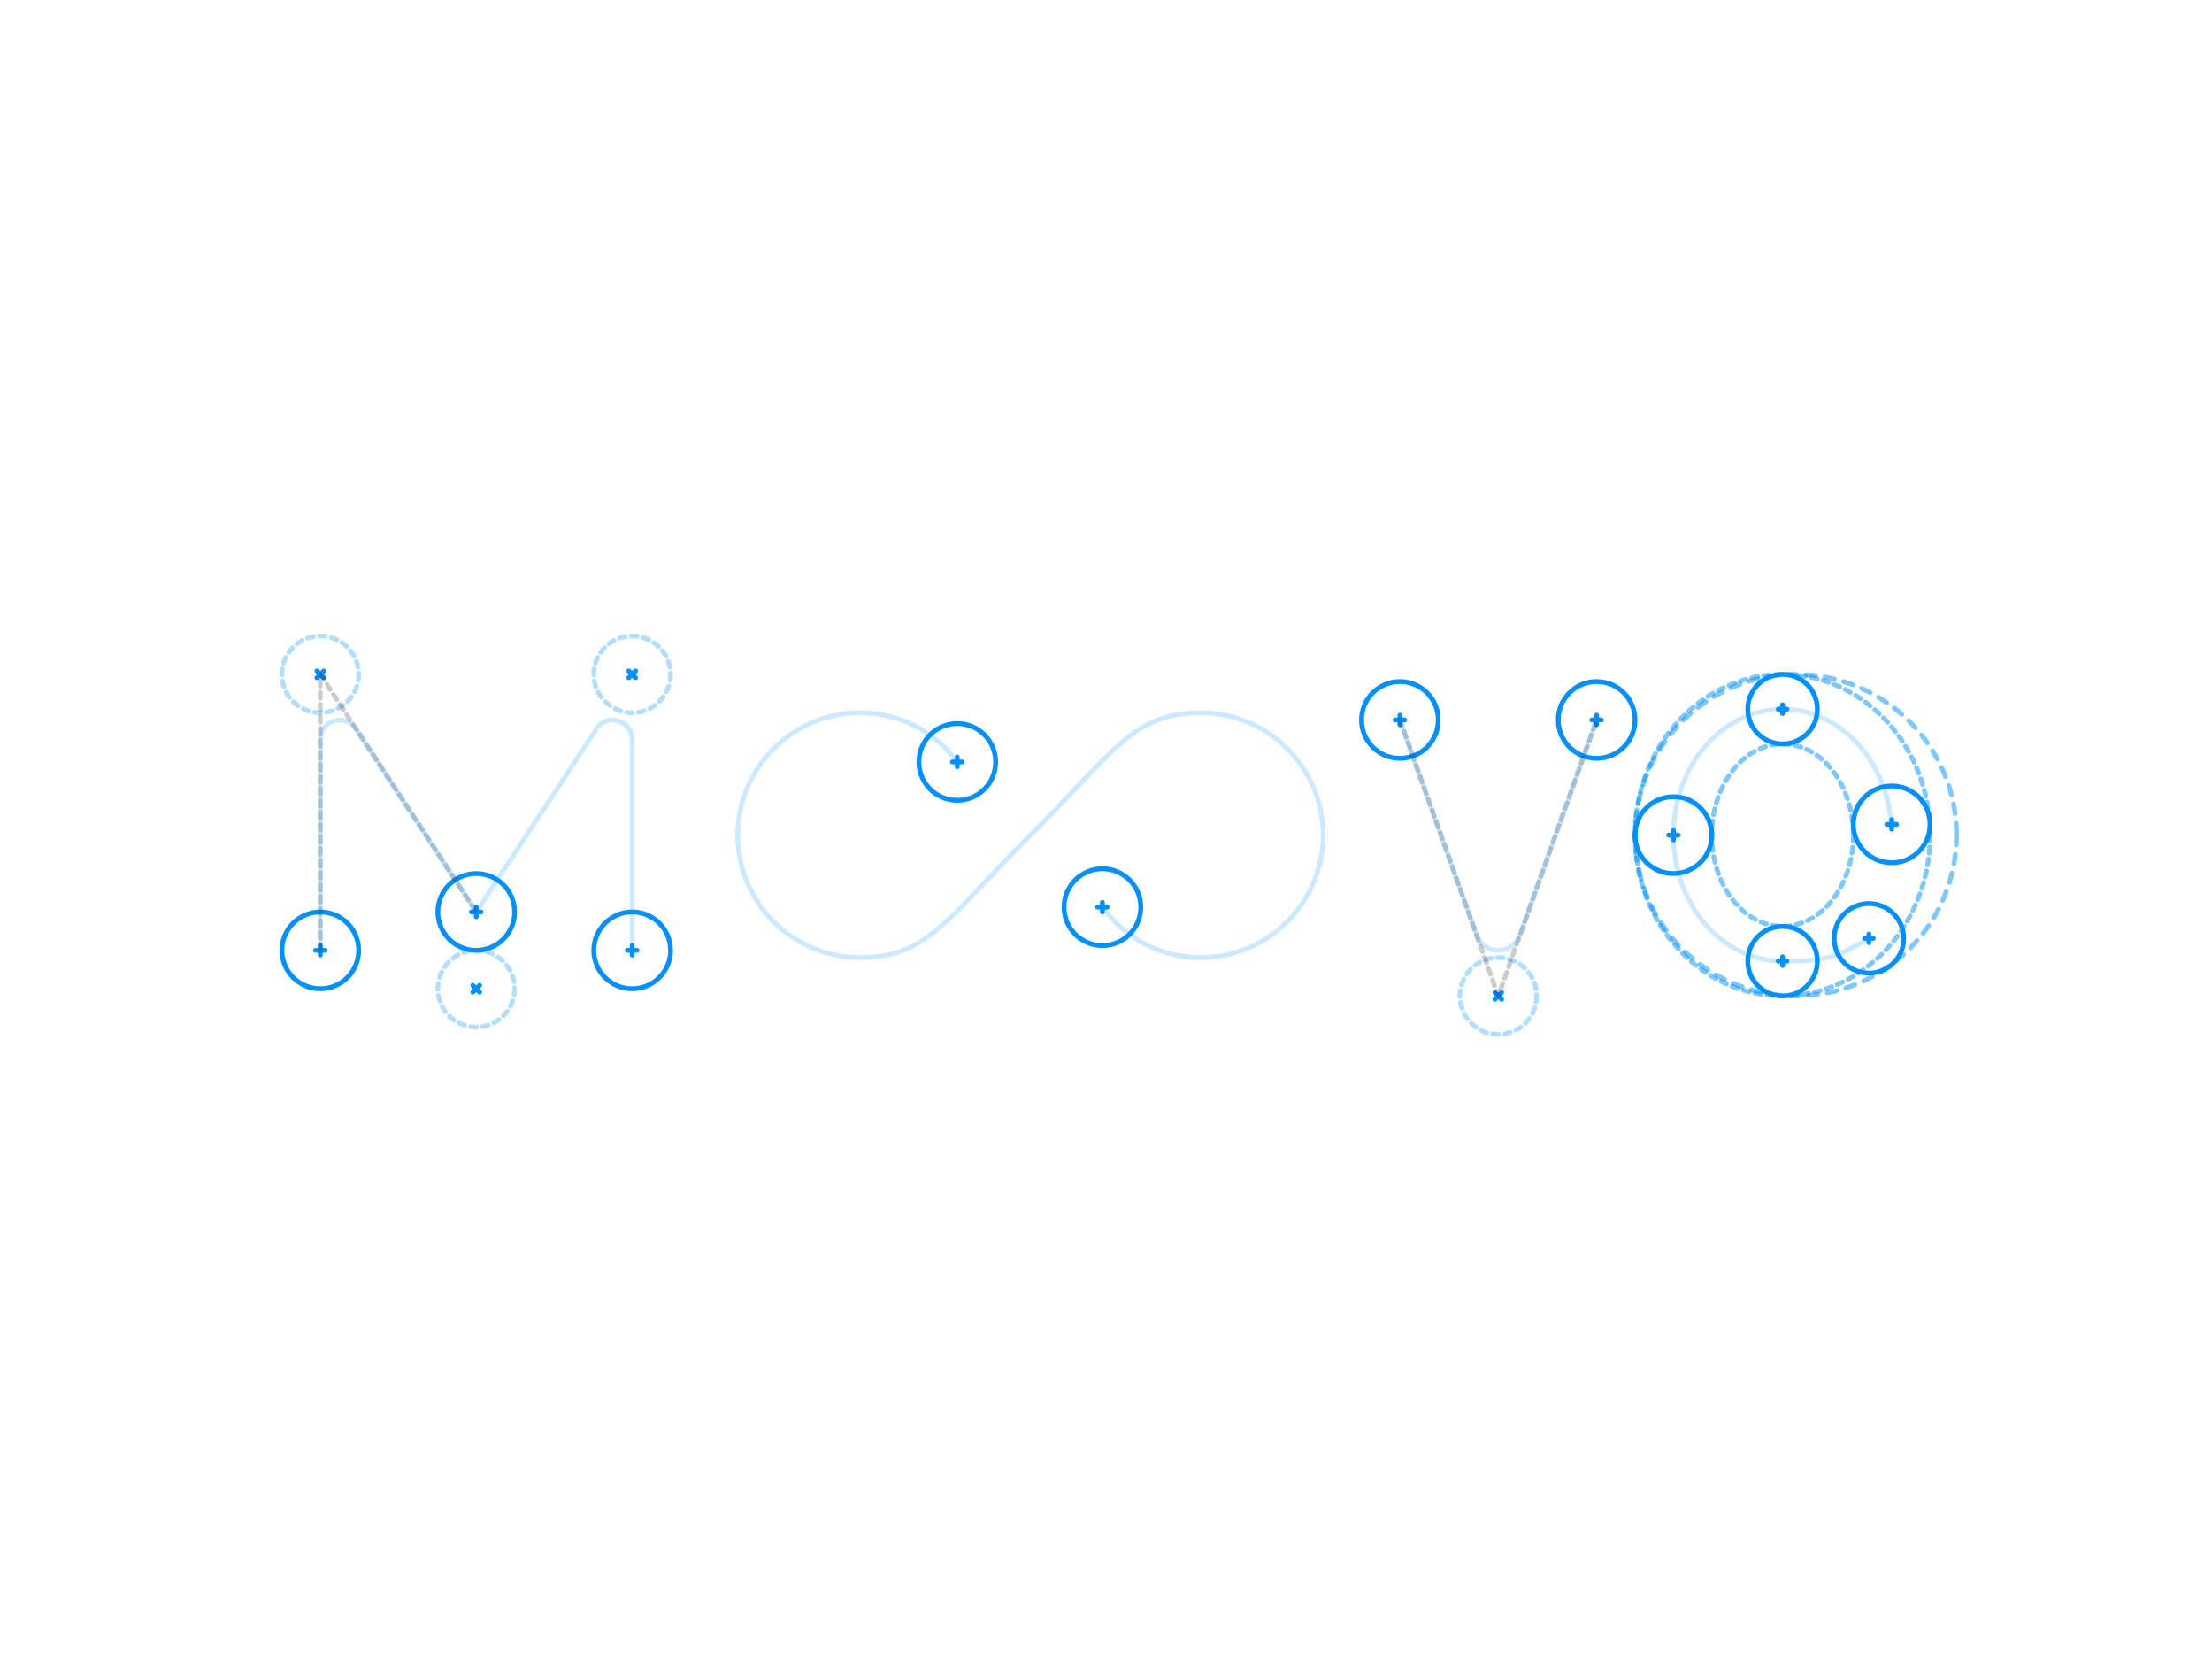
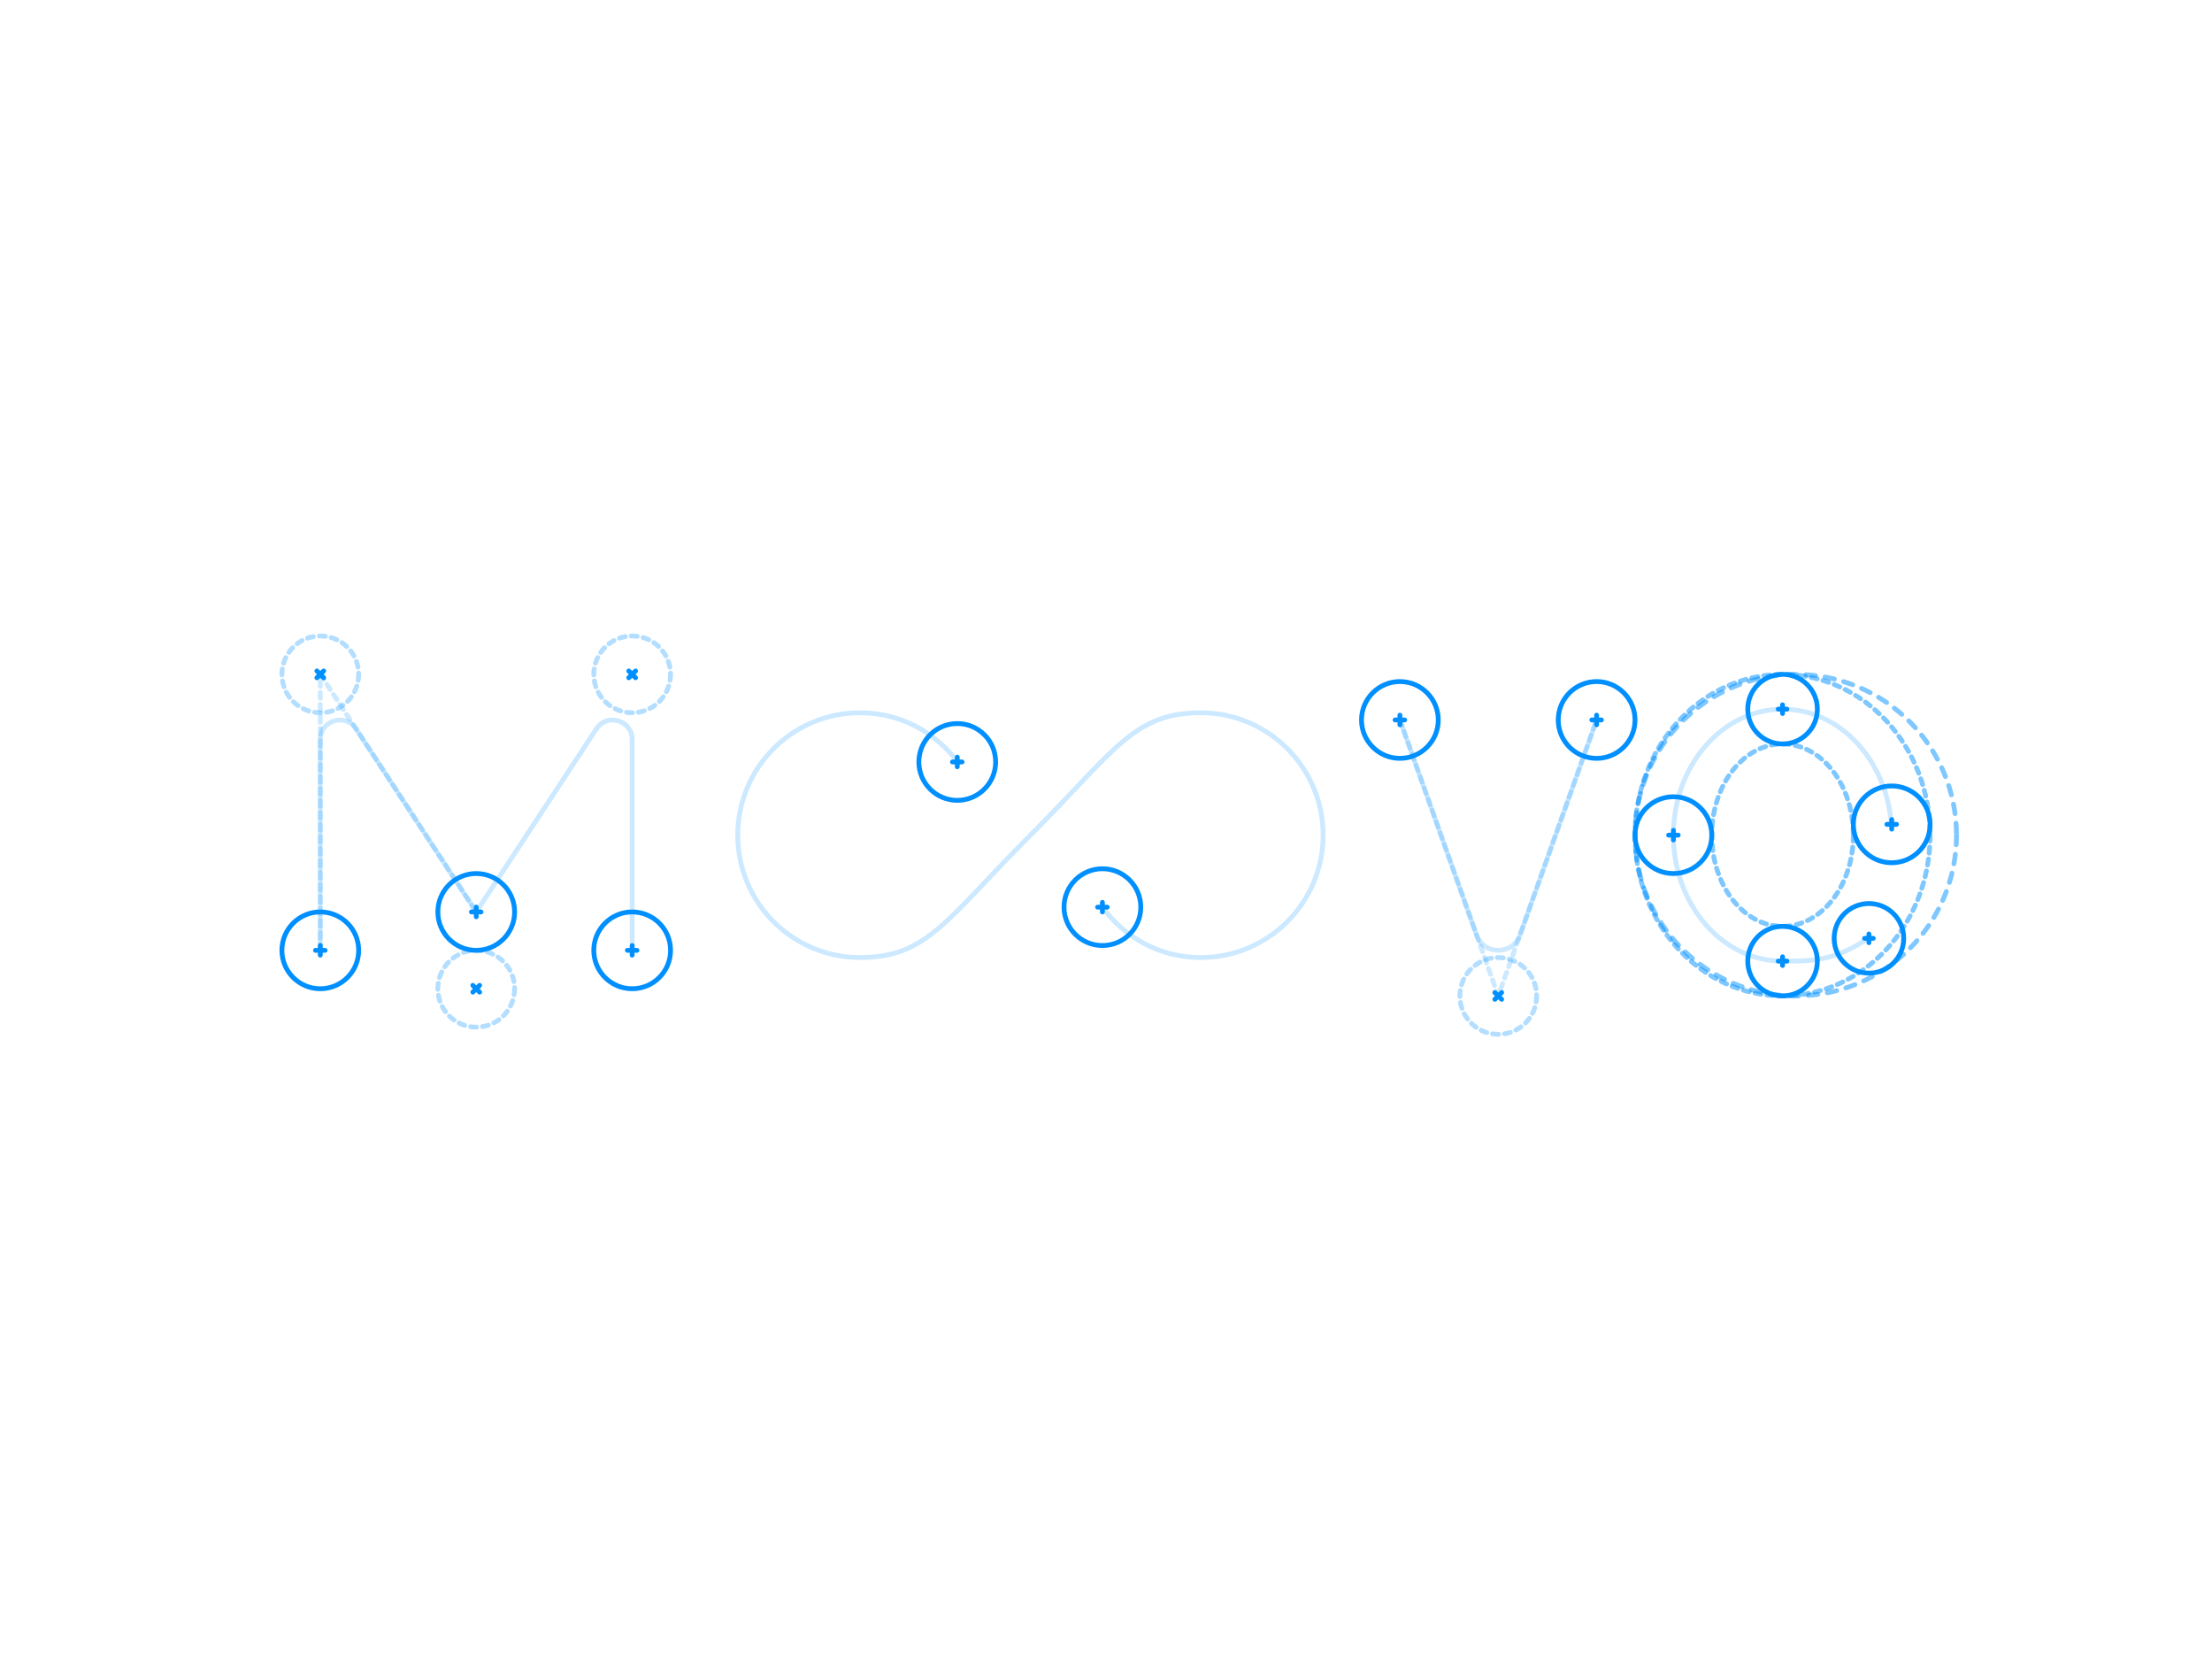
<svg xmlns="http://www.w3.org/2000/svg" width="1844" height="1392" fill="none" viewBox="0 0 1844 1392">
  <g class="moove-lines" fill="none">
    <path class="moove-line" stroke="#008FFF" stroke-linecap="round" stroke-linejoin="round" stroke-width="4" d="M1482.38 591h7.25m-3.63-3.625v7.25" />
    <circle class="moove-line" cx="1486" cy="591" r="29" stroke="#008FFF" stroke-linecap="round" stroke-linejoin="round" stroke-width="4" />
    <path class="moove-line" stroke="#008FFF" stroke-linecap="round" stroke-linejoin="round" stroke-width="4" d="M1482.38 801h7.25m-3.63-3.625v7.25" />
    <circle class="moove-line" cx="1486" cy="801" r="29" stroke="#008FFF" stroke-linecap="round" stroke-linejoin="round" stroke-width="4" />
    <path class="moove-line" stroke="#008FFF" stroke-linecap="round" stroke-linejoin="round" stroke-width="4" d="M1554.38 782h7.25m-3.63-3.625v7.25" />
    <circle class="moove-line" cx="1558" cy="782" r="29" stroke="#008FFF" stroke-linecap="round" stroke-linejoin="round" stroke-width="4" />
    <path class="moove-line" stroke="#008FFF" stroke-linecap="round" stroke-linejoin="round" stroke-width="4" d="m394.172 826.828 5.656-5.656m-5.656 0 5.656 5.656" />
    <circle class="moove-line" cx="397" cy="824" r="32" stroke="#008FFF" stroke-dasharray="5 5" stroke-linecap="round" stroke-linejoin="round" stroke-width="4" opacity=".3" />
    <path class="moove-line" stroke="#008FFF" stroke-linecap="round" stroke-linejoin="round" stroke-width="4" d="m1246.17 832.828 5.66-5.656m-5.66 0 5.66 5.656" />
    <circle class="moove-line" cx="1249" cy="830" r="32" stroke="#008FFF" stroke-dasharray="5 5" stroke-linecap="round" stroke-linejoin="round" stroke-width="4" opacity=".3" />
    <path class="moove-line" stroke="#008FFF" stroke-linecap="round" stroke-linejoin="round" stroke-width="4" d="m264.172 564.828 5.656-5.656m-5.656 0 5.656 5.656" />
    <circle class="moove-line" cx="267" cy="562" r="32" stroke="#008FFF" stroke-dasharray="5 5" stroke-linecap="round" stroke-linejoin="round" stroke-width="4" opacity=".3" />
    <path class="moove-line" stroke="#008FFF" stroke-linecap="round" stroke-linejoin="round" stroke-width="4" d="m524.172 564.828 5.656-5.656m-5.656 0 5.656 5.656" />
    <circle class="moove-line" cx="527" cy="562" r="32" stroke="#008FFF" stroke-dasharray="5 5" stroke-linecap="round" stroke-linejoin="round" stroke-width="4" opacity=".3" />
    <path class="moove-line" stroke="#008FFF" stroke-linecap="round" stroke-linejoin="round" stroke-width="4" d="M523 792h8m-4-4v8" />
    <circle class="moove-line" cx="527" cy="792" r="32" stroke="#008FFF" stroke-linecap="round" stroke-linejoin="round" stroke-width="4" />
    <path class="moove-line" stroke="#008FFF" stroke-linecap="round" stroke-linejoin="round" stroke-width="4" d="M794 635h8m-4-4v8" />
    <circle class="moove-line" cx="798" cy="635" r="32" stroke="#008FFF" stroke-linecap="round" stroke-linejoin="round" stroke-width="4" />
    <path class="moove-line" stroke="#008FFF" stroke-linecap="round" stroke-linejoin="round" stroke-width="4" d="M915 756h8m-4-4v8" />
    <circle class="moove-line" cx="919" cy="756" r="32" stroke="#008FFF" stroke-linecap="round" stroke-linejoin="round" stroke-width="4" />
    <path class="moove-line" stroke="#008FFF" stroke-linecap="round" stroke-linejoin="round" stroke-width="4" d="M1163 600h8m-4-4v8" />
    <circle class="moove-line" cx="1167" cy="600" r="32" stroke="#008FFF" stroke-linecap="round" stroke-linejoin="round" stroke-width="4" />
    <path class="moove-line" stroke="#008FFF" stroke-linecap="round" stroke-linejoin="round" stroke-width="4" d="M1327 600h8m-4-4v8" />
    <circle class="moove-line" cx="1331" cy="600" r="32" stroke="#008FFF" stroke-linecap="round" stroke-linejoin="round" stroke-width="4" />
    <path class="moove-line" stroke="#008FFF" stroke-linecap="round" stroke-linejoin="round" stroke-width="4" d="M1391 696h8m-4-4v8" />
    <circle class="moove-line" cx="1395" cy="696" r="32" stroke="#008FFF" stroke-linecap="round" stroke-linejoin="round" stroke-width="4" />
    <path class="moove-line" stroke="#008FFF" stroke-linecap="round" stroke-linejoin="round" stroke-width="4" d="M1573 687h8m-4-4v8" />
    <circle class="moove-line" cx="1577" cy="687" r="32" stroke="#008FFF" stroke-linecap="round" stroke-linejoin="round" stroke-width="4" />
    <path class="moove-line" stroke="#008FFF" stroke-linecap="round" stroke-linejoin="round" stroke-width="4" d="M393 760h8m-4-4v8" />
    <circle class="moove-line" cx="397" cy="760" r="32" stroke="#008FFF" stroke-linecap="round" stroke-linejoin="round" stroke-width="4" />
    <path class="moove-line" stroke="#008FFF" stroke-linecap="round" stroke-linejoin="round" stroke-width="4" d="M263 792h8m-4-4v8" />
    <circle class="moove-line" cx="267" cy="792" r="32" stroke="#008FFF" stroke-linecap="round" stroke-linejoin="round" stroke-width="4" />
    <path class="moove-line" stroke="#008FFF" stroke-linecap="round" stroke-linejoin="round" stroke-width="4" d="M1557.88 781.64C1529.22 801 1510.76 801 1486 801c-50.26 0-91-47.02-91-105s40.74-105 91-105c47.64 0 86.72 42.24 90.68 96.02" opacity=".2" />
    <ellipse class="moove-line" cx="1486" cy="696" stroke="#008FFF" stroke-dasharray="5 5" stroke-linecap="round" stroke-width="4" opacity=".5" rx="123" ry="134" />
    <ellipse class="moove-line" cx="1486" cy="696" stroke="#008FFF" stroke-dasharray="5 5" stroke-linecap="round" stroke-width="4" opacity=".5" rx="59" ry="76" />
    <circle class="moove-line" cx="1497" cy="696" r="134" stroke="#008FFF" stroke-dasharray="8 8" stroke-linecap="round" stroke-width="4" opacity=".5" />
    <path class="moove-line" stroke="#008FFF" stroke-linecap="round" stroke-linejoin="round" stroke-width="4" d="M859 696c70-70 85.66-102 142-102s102 45.66 102 102-45.66 102-102 102c-33.9 0-63.46-16.54-82-42m-60-60c-70 70-85.66 102-142 102s-102-45.66-102-102 45.66-102 102-102c33.9 0 63.46 16.54 82 42" opacity=".2" />
-     <path class="moove-line" stroke="#000" stroke-dasharray="5 5" stroke-linecap="round" stroke-linejoin="round" stroke-width="4" d="M267 792V562l130 198" opacity=".2" />
+     <path class="moove-line" stroke="#008FFF" stroke-dasharray="5 5" stroke-linecap="round" stroke-linejoin="round" stroke-width="4" d="M267 792V562l130 198" opacity=".2" />
    <path class="moove-line" stroke="#008FFF" stroke-linecap="round" stroke-linejoin="round" stroke-width="4" d="M267 792V616.324c0-16.127 20.964-22.394 29.815-8.913L397 760m130 32V616.324c0-16.127-20.964-22.394-29.815-8.913L397 760" opacity=".2" />
-     <path class="moove-line" stroke="#000" stroke-dasharray="5 5" stroke-linecap="round" stroke-linejoin="round" stroke-width="4" d="m1167 600 82 230 82-230" opacity=".2" />
+     <path class="moove-line" stroke="#008FFF" stroke-dasharray="5 5" stroke-linecap="round" stroke-linejoin="round" stroke-width="4" d="m1167 600 82 230 82-230" opacity=".2" />
    <path class="moove-line" stroke="#008FFF" stroke-linecap="round" stroke-linejoin="round" stroke-width="4" d="m1167 600 63.91 179.247c6.06 17.012 30.12 17.012 36.18 0L1331 600" opacity=".2" />
  </g>
</svg>
